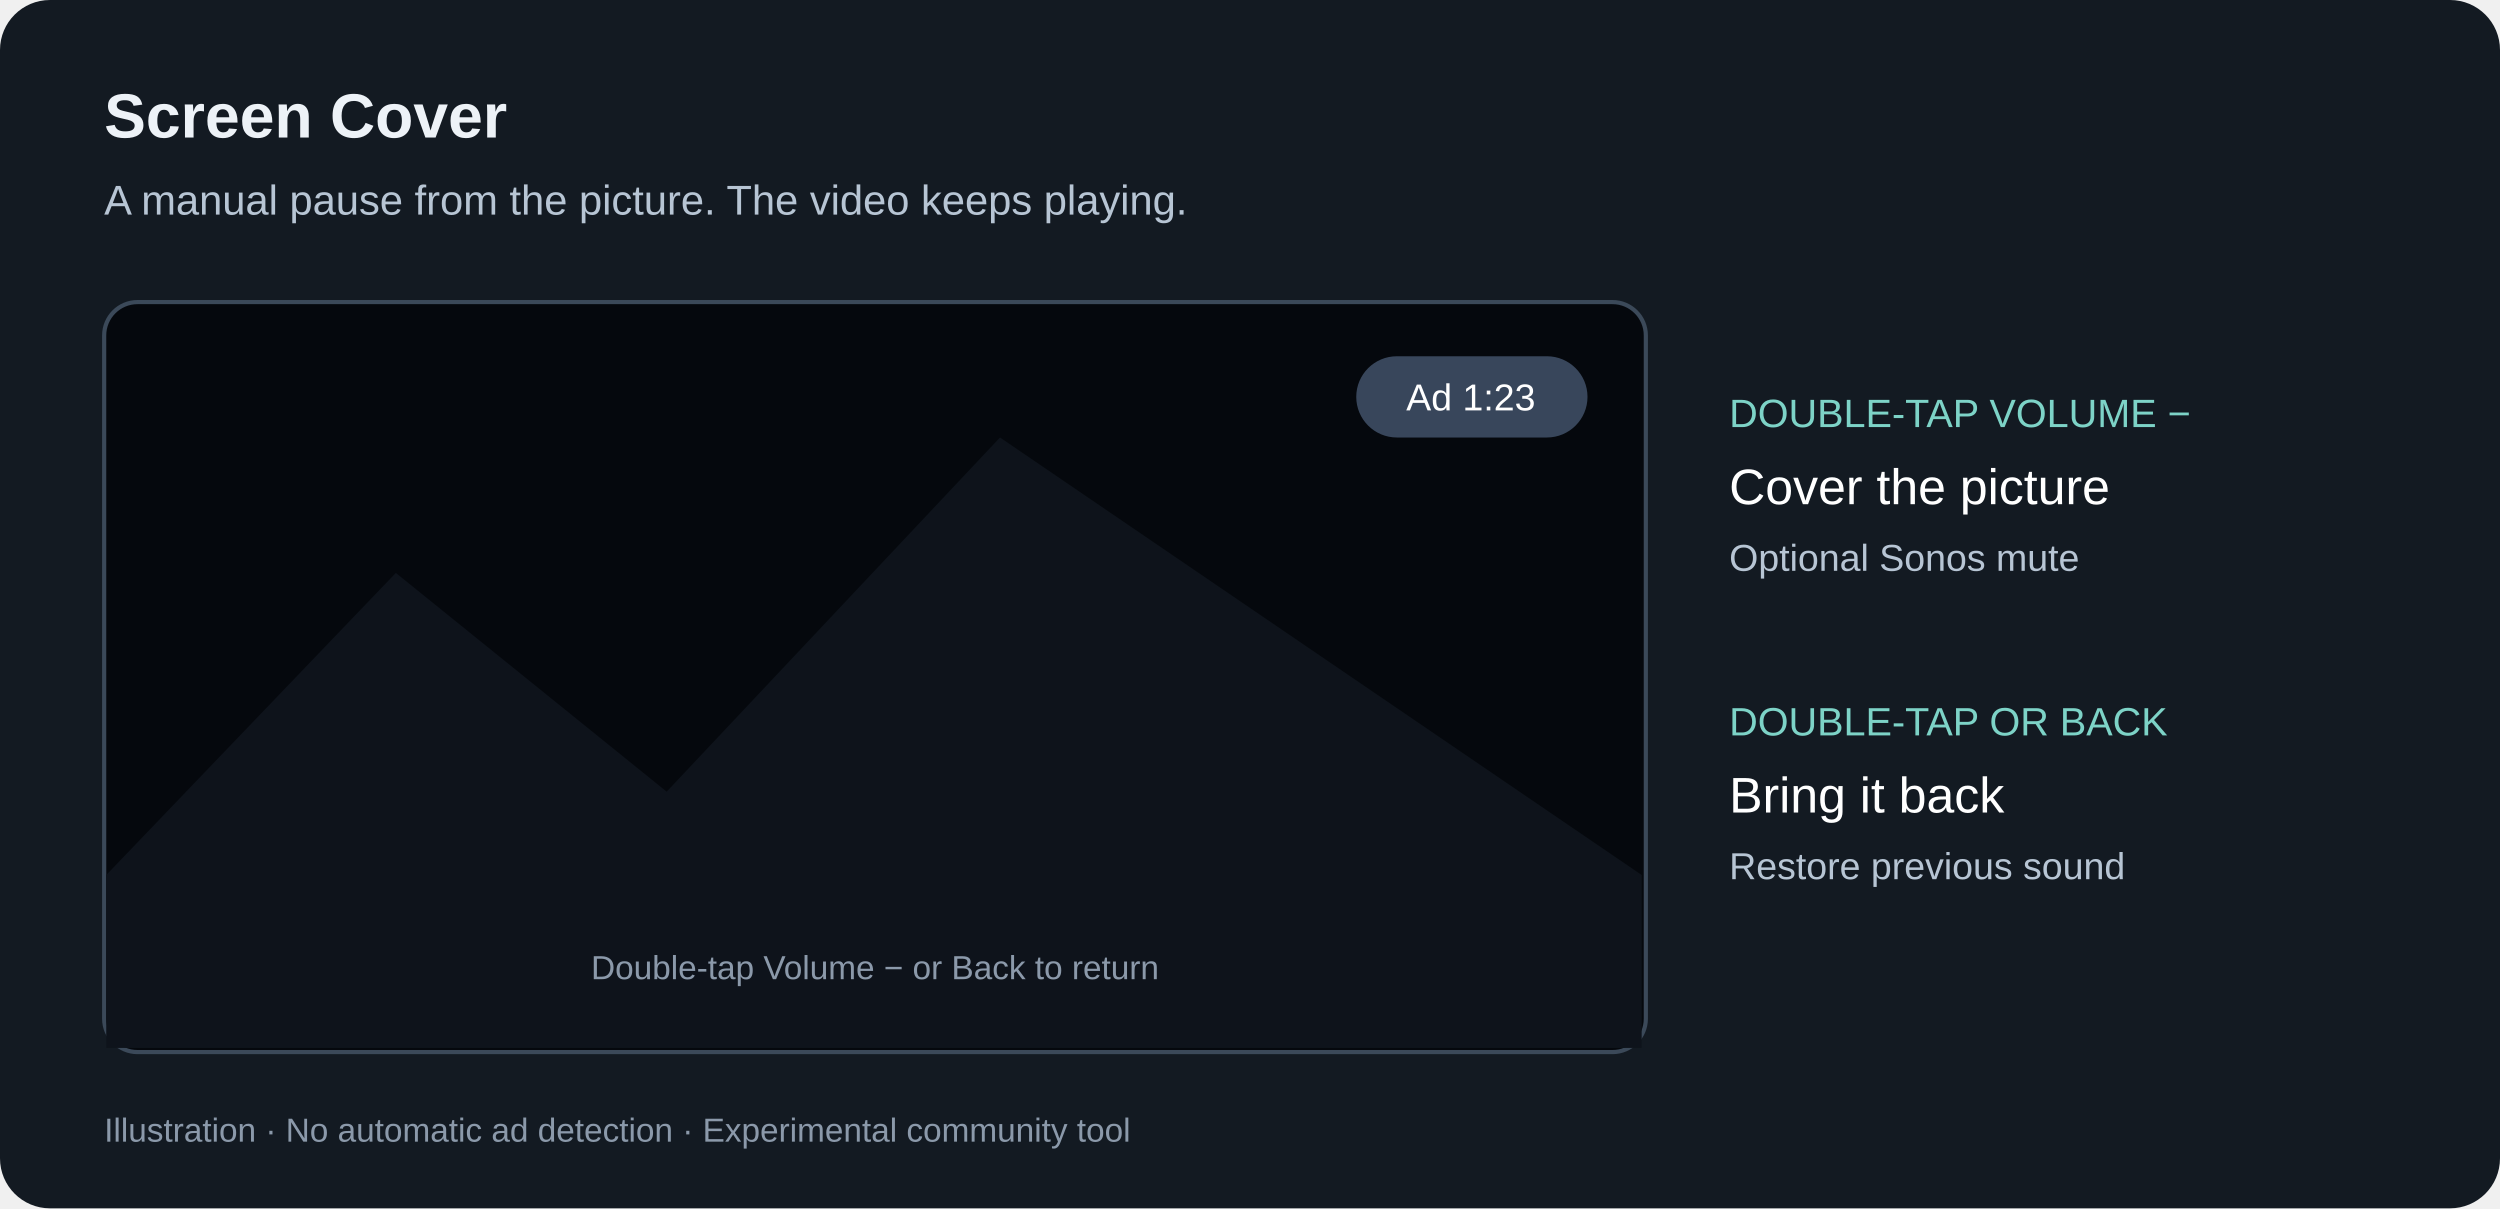
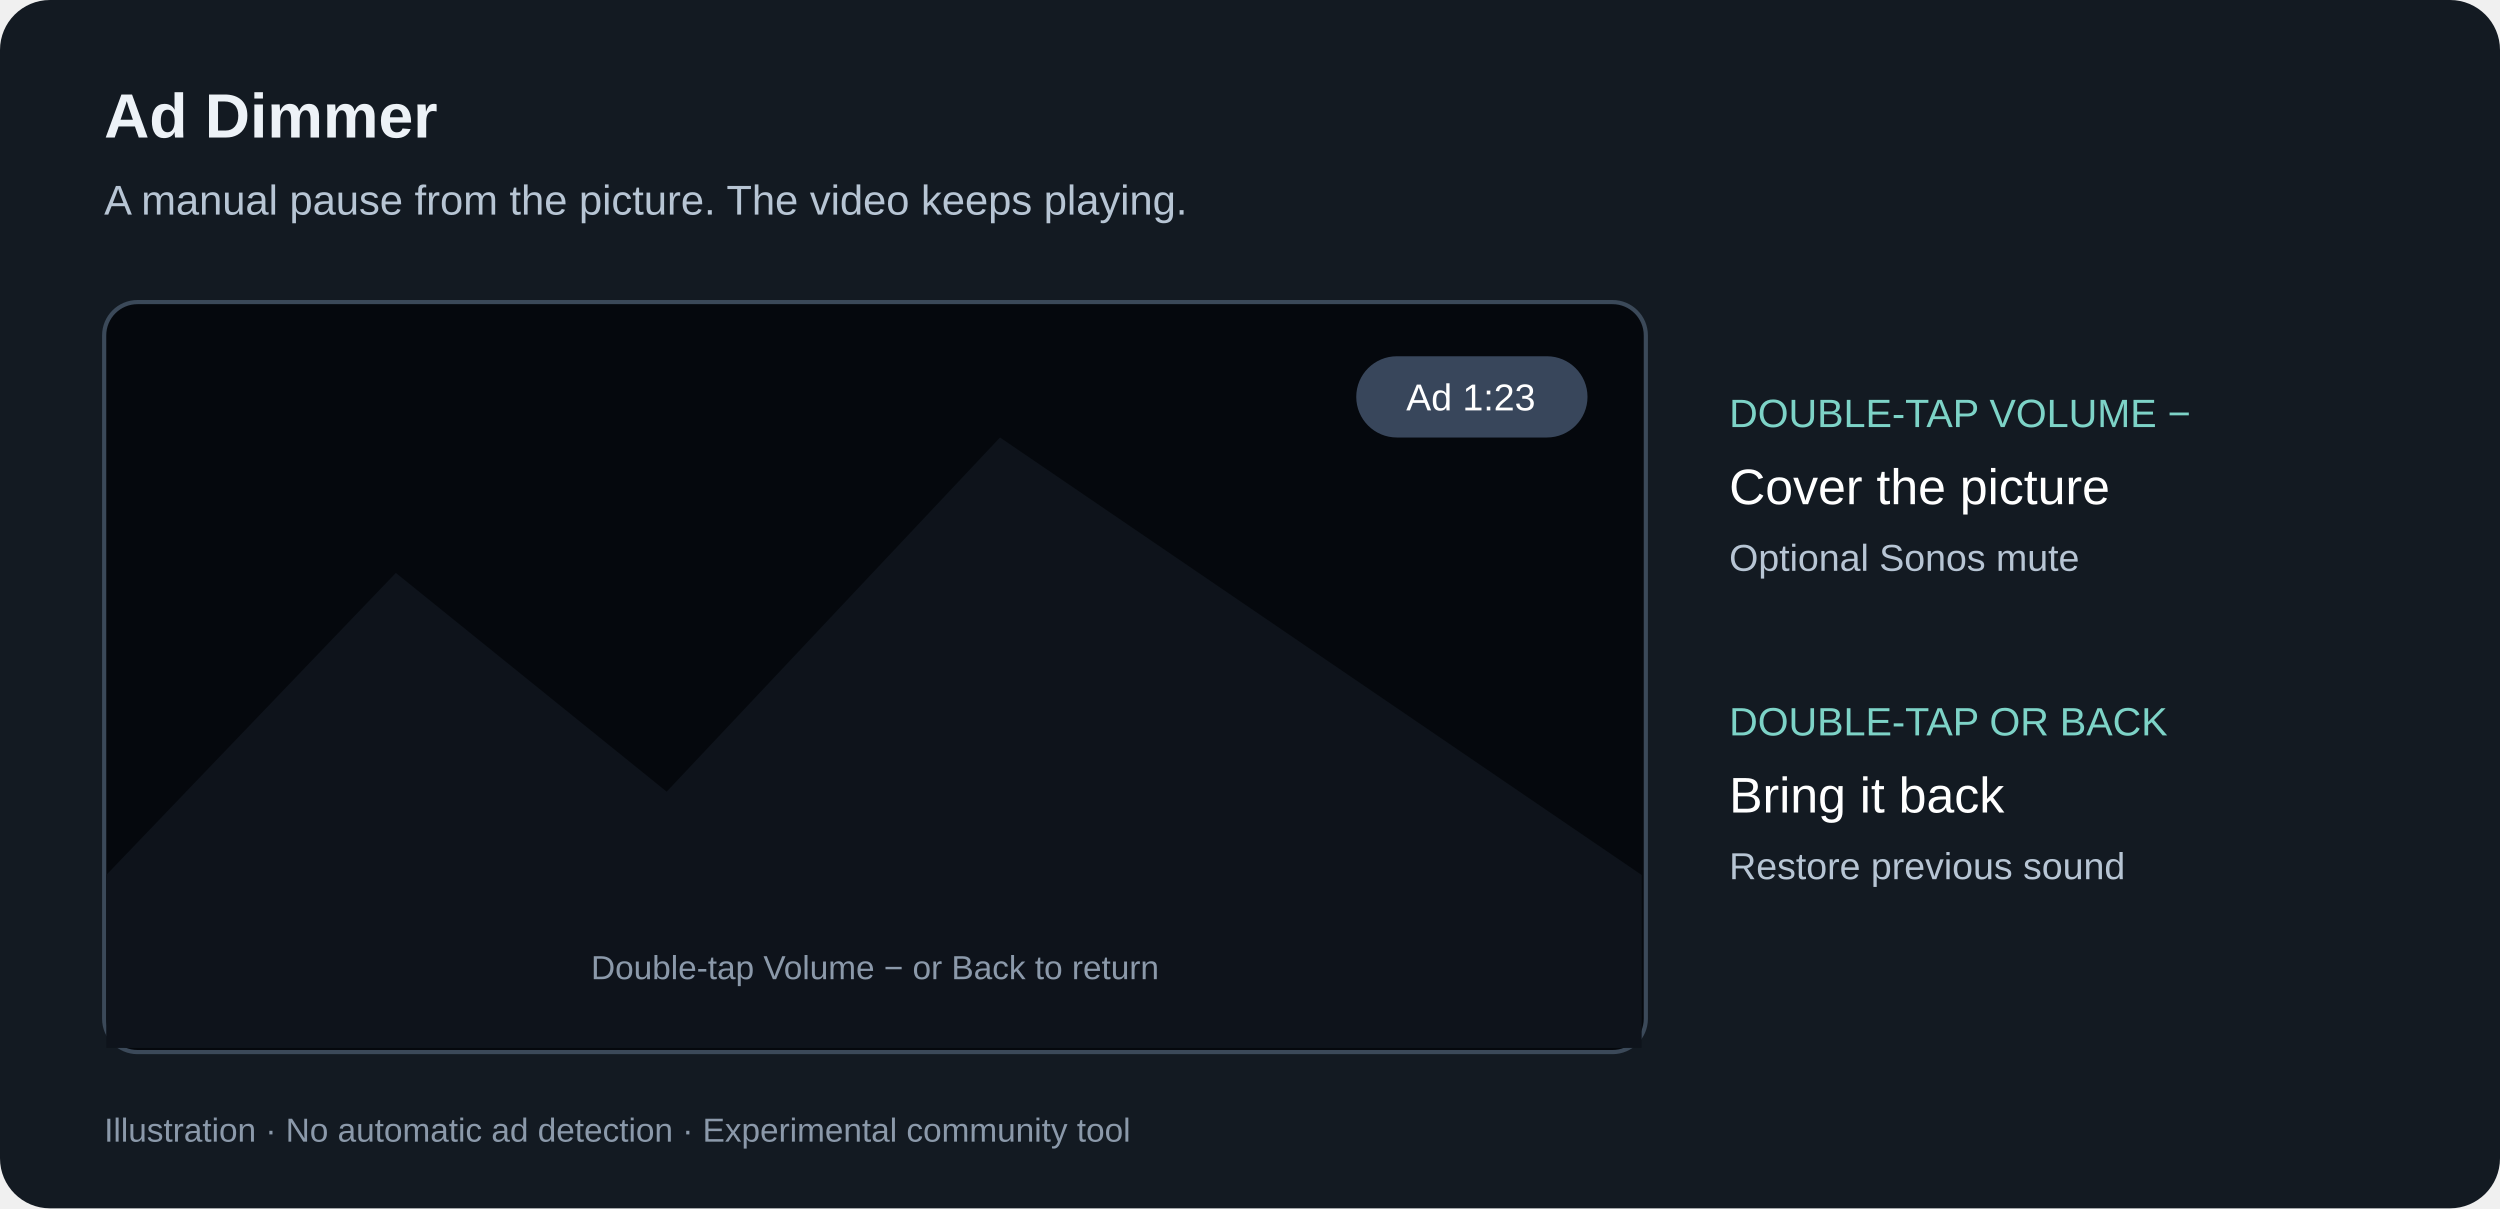
<svg xmlns="http://www.w3.org/2000/svg" width="1200" height="580" viewBox="0 0 1200 580" role="img" aria-labelledby="title desc">
  <rect width="1200" height="580" rx="24" fill="#131a22" />
  <g font-family="Arial,sans-serif" fill="#edf2f7">
-     <text x="50" y="66" font-size="30" font-weight="bold">Screen Cover</text>
+     <text x="50" y="66" font-size="30" font-weight="bold">Ad Dimmer</text>
    <text x="50" y="103" font-size="20" fill="#b7c5d4">A manual pause from the picture. The video keeps playing.</text>
  </g>
  <rect x="50" y="145" width="740" height="360" rx="16" fill="#05080d" stroke="#3b4959" stroke-width="2" />
  <path d="M51 420 L190 275 L320 380 L480 210 L788 420 L788 503 L51 503 Z" fill="#0e131b" />
  <rect x="651" y="171" width="111" height="39" rx="19.5" fill="#38465b" />
  <text x="706" y="197" text-anchor="middle" font-family="Arial,sans-serif" font-size="18" fill="#fff">Ad 1:23</text>
  <text x="420" y="470" text-anchor="middle" font-family="Arial,sans-serif" font-size="16" fill="#8b99aa">Double-tap Volume − or Back to return</text>
  <g font-family="Arial,sans-serif">
    <text x="830" y="205" fill="#7dd3c7" font-size="19">DOUBLE-TAP VOLUME −</text>
    <text x="830" y="242" fill="#fff" font-size="24">Cover the picture</text>
    <text x="830" y="274" fill="#b7c5d4" font-size="18">Optional Sonos mute</text>
    <text x="830" y="353" fill="#7dd3c7" font-size="19">DOUBLE-TAP OR BACK</text>
    <text x="830" y="390" fill="#fff" font-size="24">Bring it back</text>
    <text x="830" y="422" fill="#b7c5d4" font-size="18">Restore previous sound</text>
    <text x="50" y="548" fill="#8b99aa" font-size="16">Illustration · No automatic ad detection · Experimental community tool</text>
  </g>
</svg>
